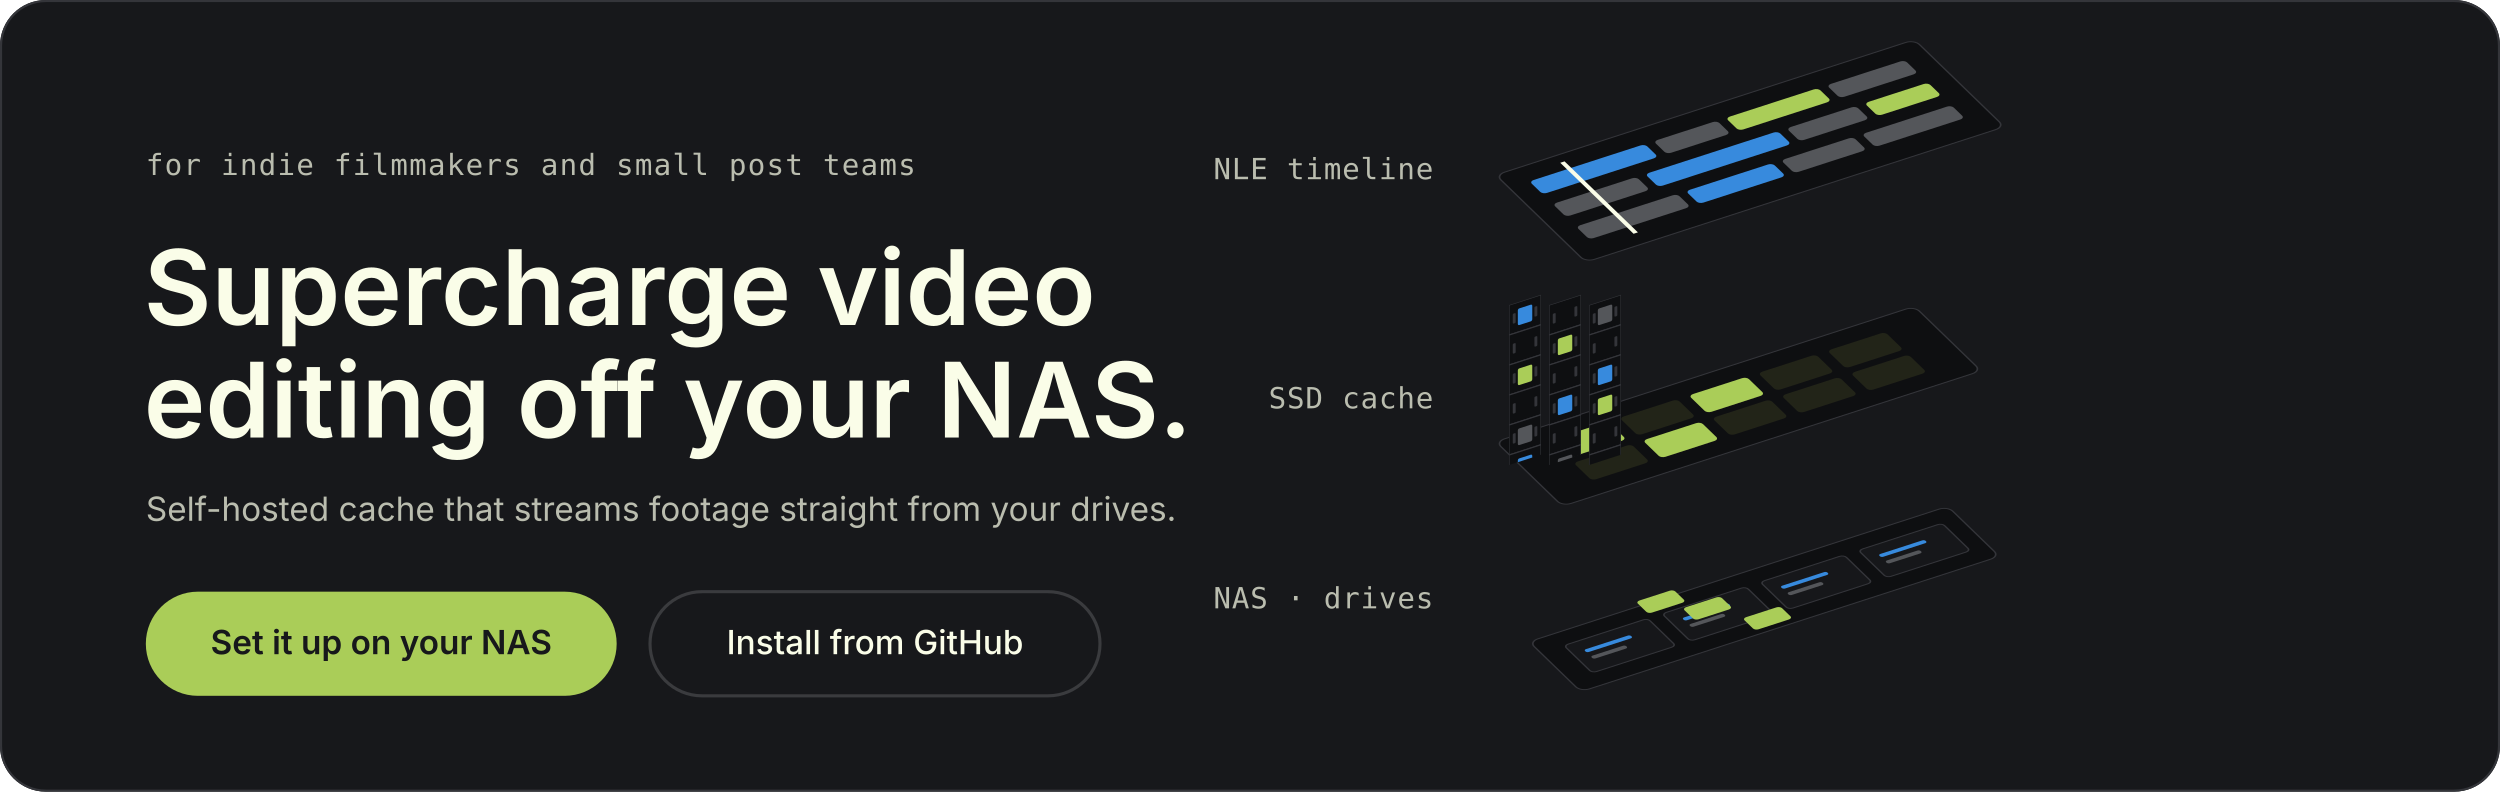
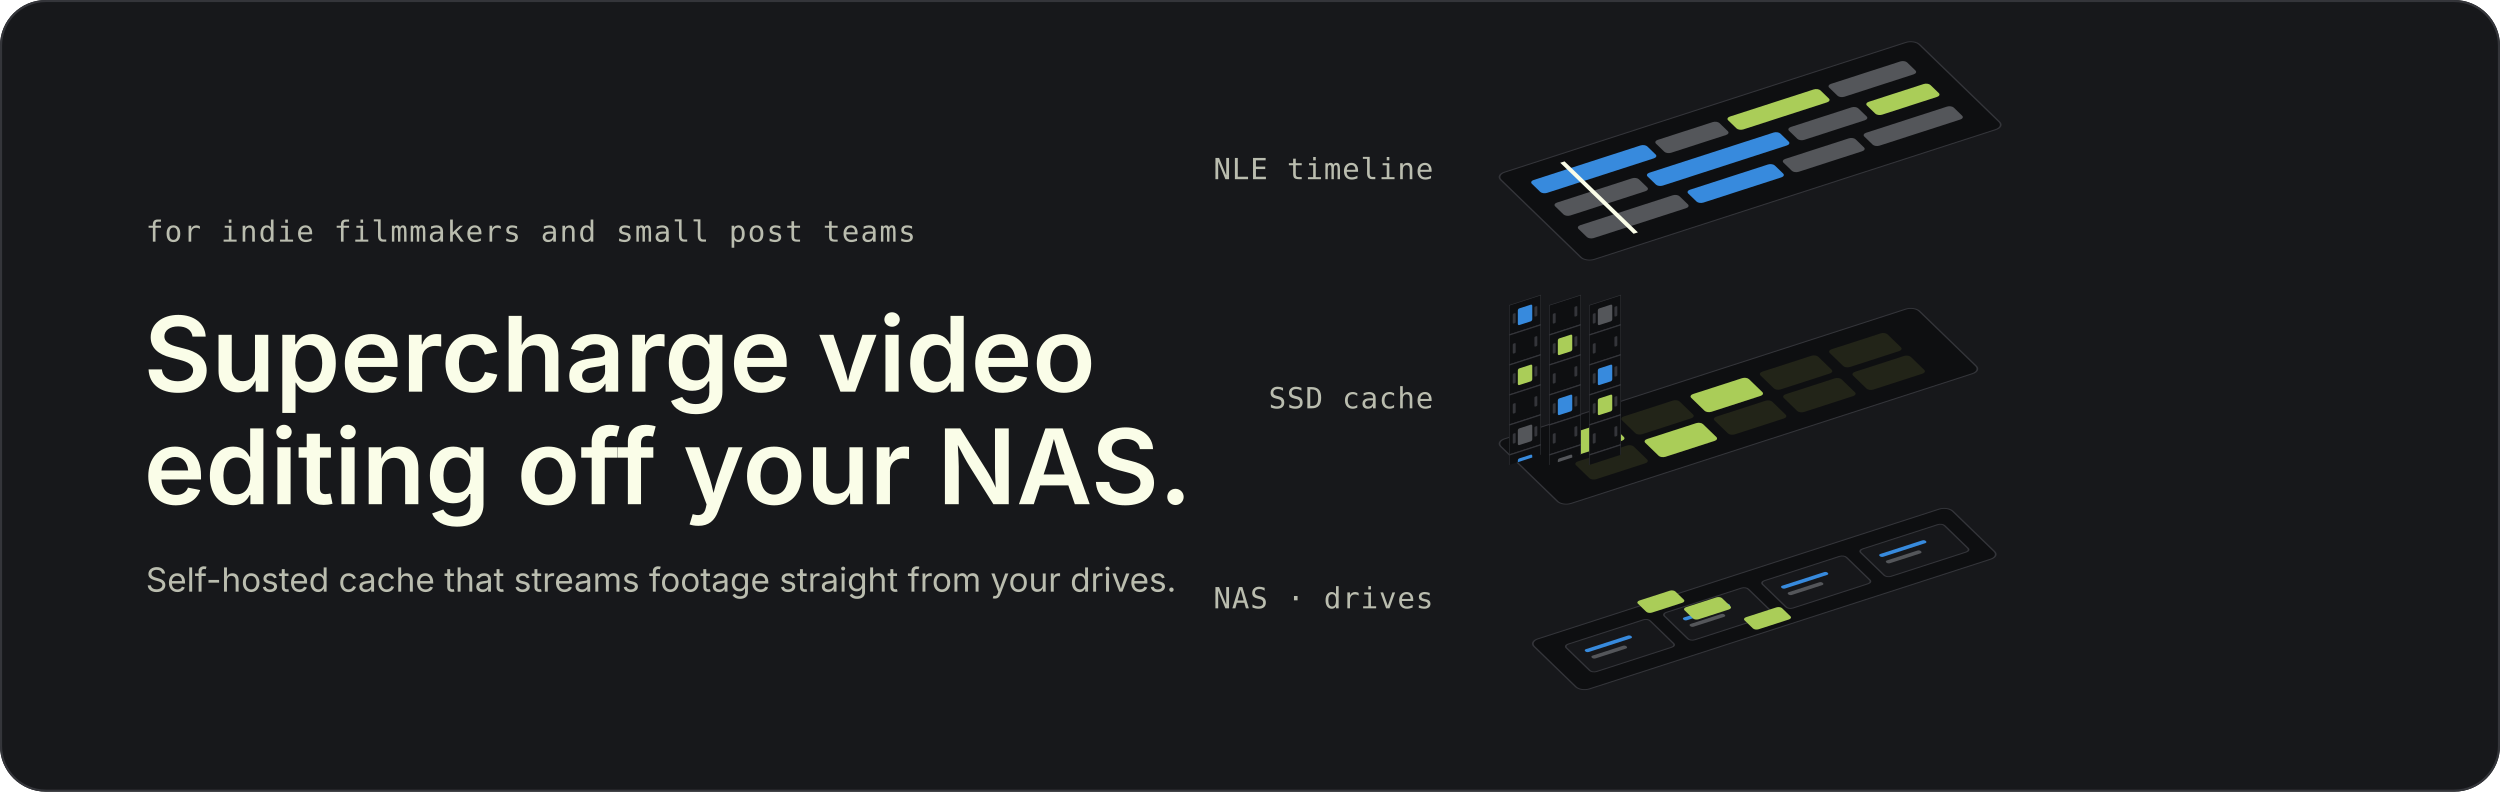
<svg xmlns="http://www.w3.org/2000/svg" viewBox="0 0 1200 380" width="1200" height="380" role="img" aria-label="JuiceMount hero: Supercharge video editing off your NAS. An isometric stack shows an NLE timeline, an SSD cache warming green, NAS drives, film strips threading footage up into the timeline, and blocks rising from the drives to the cache.">
  <style>
  .ph{animation:playhead 8s ease-in-out infinite;transform-box:fill-box}
  .cache-a{animation:cachePulse 8s ease-in-out infinite}
  .cache-b{animation:cachePulse 8s ease-in-out infinite;animation-delay:-2.6s}
  .cache-c{animation:cachePulse 8s ease-in-out infinite;animation-delay:-5.3s}
  .rise1{animation:rise 6s ease-in-out infinite}
  .rise2{animation:rise 6s ease-in-out infinite;animation-delay:-2s}
  .rise3{animation:rise 6s ease-in-out infinite;animation-delay:-4s}
  .clipA{animation:clipGlow 8s ease-in-out infinite}
  .clipB{animation:clipGlow 8s ease-in-out infinite;animation-delay:-4s}
  .thr1{animation:thread 7s linear infinite}
  .thr2{animation:thread 8.2s linear infinite}
  .thr3{animation:thread 6.3s linear infinite}
  @keyframes playhead{0%{transform:translate(0,0)}25%{transform:translate(96px,0)}50%{transform:translate(150px,0)}75%{transform:translate(54px,0)}100%{transform:translate(0,0)}}
  @keyframes cachePulse{0%,100%{opacity:.18}45%,55%{opacity:1}}
  @keyframes clipGlow{0%,100%{opacity:.55}50%{opacity:1}}
  @keyframes rise{0%{transform:translate(0,0);opacity:0}14%{opacity:1}86%{opacity:1}100%{transform:translate(0,-86px);opacity:0}}
  @keyframes thread{from{transform:translate(0,0)}to{transform:translate(0,-108px)}}
  @media (prefers-reduced-motion: reduce){*{animation:none !important}}
</style>
  <defs>
    <clipPath id="fsWin">
      <rect x="0" y="0" width="22" height="96" />
    </clipPath>
  </defs>
  <rect x="0" y="0" width="1200" height="380" rx="22" fill="#17181B" />
  <rect x="0.5" y="0.5" width="1199" height="379" rx="21.5" fill="none" stroke="#34353a" stroke-width="1" />
-   <text x="70" y="84" font-family="ui-monospace, 'SF Mono', Menlo, monospace" font-size="14" letter-spacing="0.6" fill="rgba(250,253,232,0.72)">for indie filmmakers and small post teams</text>
-   <text x="69" y="156" font-family="Inter, -apple-system, 'Segoe UI', Roboto, Helvetica, Arial, sans-serif" font-size="50" font-weight="600" fill="#FAFDE8">Supercharge video</text>
-   <text x="69" y="210" font-family="Inter, -apple-system, 'Segoe UI', Roboto, Helvetica, Arial, sans-serif" font-size="50" font-weight="600" fill="#FAFDE8">editing off your NAS.</text>
-   <text x="70" y="250" font-family="Inter, -apple-system, 'Segoe UI', Roboto, Helvetica, Arial, sans-serif" font-size="16" fill="rgba(250,253,232,0.72)">Self-hosted cache that streams footage straight from your drives.</text>
-   <g>
-     <rect x="70" y="284" width="226" height="50" rx="25" fill="#AACD58" />
-     <text x="183" y="314" text-anchor="middle" font-family="Inter, -apple-system, 'Segoe UI', Roboto, Helvetica, Arial, sans-serif" font-size="16" font-weight="600" fill="#17181B">Set it up on your NAS</text>
-   </g>
-   <g>
-     <rect x="312" y="284" width="216" height="50" rx="25" fill="none" stroke="#3a3b3e" stroke-width="1.5" />
-     <text x="420" y="314" text-anchor="middle" font-family="Inter, -apple-system, 'Segoe UI', Roboto, Helvetica, Arial, sans-serif" font-size="16" font-weight="500" fill="#FAFDE8">Install from GitHub</text>
-   </g>
+   <text x="70" y="116" font-family="ui-monospace, 'SF Mono', Menlo, monospace" font-size="14" letter-spacing="0.6" fill="rgba(250,253,232,0.72)">for indie filmmakers and small post teams</text>
+   <text x="69" y="188" font-family="Inter, -apple-system, 'Segoe UI', Roboto, Helvetica, Arial, sans-serif" font-size="50" font-weight="600" fill="#FAFDE8">Supercharge video</text>
+   <text x="69" y="242" font-family="Inter, -apple-system, 'Segoe UI', Roboto, Helvetica, Arial, sans-serif" font-size="50" font-weight="600" fill="#FAFDE8">editing off your NAS.</text>
+   <text x="70" y="284" font-family="Inter, -apple-system, 'Segoe UI', Roboto, Helvetica, Arial, sans-serif" font-size="16" fill="rgba(250,253,232,0.72)">Self-hosted cache that streams footage straight from your drives.</text>
  <g transform="translate(158,52) scale(0.80)">
    <g transform="translate(720,320) matrix(0.866 -0.28 0.5 0.484 0 0)">
      <rect x="0" y="0" width="290" height="62" rx="6" fill="#0e0f11" stroke="#34353a" stroke-width="1" />
      <rect x="16" y="14" width="58" height="34" rx="3" fill="#16171a" stroke="#34353a" stroke-width="1" />
      <rect x="24" y="24" width="32" height="3.5" rx="1.5" fill="#378ADD" />
      <rect x="24" y="32" width="24" height="3.5" rx="1.5" fill="#54565a" />
      <rect x="84" y="14" width="58" height="34" rx="3" fill="#16171a" stroke="#34353a" stroke-width="1" />
      <rect x="92" y="24" width="32" height="3.5" rx="1.5" fill="#378ADD" />
      <rect x="92" y="32" width="24" height="3.5" rx="1.5" fill="#54565a" />
      <rect x="152" y="14" width="58" height="34" rx="3" fill="#16171a" stroke="#34353a" stroke-width="1" />
      <rect x="160" y="24" width="32" height="3.5" rx="1.5" fill="#378ADD" />
      <rect x="160" y="32" width="24" height="3.5" rx="1.5" fill="#54565a" />
      <rect x="220" y="14" width="58" height="34" rx="3" fill="#16171a" stroke="#34353a" stroke-width="1" />
      <rect x="228" y="24" width="32" height="3.5" rx="1.5" fill="#378ADD" />
      <rect x="228" y="32" width="24" height="3.5" rx="1.5" fill="#54565a" />
    </g>
    <g class="rise1">
      <g transform="translate(812,300) matrix(0.866 -0.28 0.5 0.484 0 0)">
        <rect x="0" y="0" width="26" height="15" rx="2.5" fill="#AACD58" />
      </g>
    </g>
    <g class="rise2">
      <g transform="translate(848,306) matrix(0.866 -0.28 0.5 0.484 0 0)">
        <rect x="0" y="0" width="26" height="15" rx="2.5" fill="#AACD58" />
      </g>
    </g>
    <g class="rise3">
      <g transform="translate(784,296) matrix(0.866 -0.28 0.5 0.484 0 0)">
        <rect x="0" y="0" width="26" height="15" rx="2.5" fill="#AACD58" />
      </g>
    </g>
    <g transform="translate(700,200) matrix(0.866 -0.28 0.5 0.484 0 0)">
      <rect x="0" y="0" width="290" height="80" rx="6" fill="#0e0f11" stroke="#34353a" stroke-width="1" />
      <rect x="29" y="15" width="40" height="22" rx="3" fill="#222418" />
      <rect class="cache-a" x="29" y="15" width="40" height="22" rx="3" fill="#AACD58" />
      <rect x="77" y="15" width="40" height="22" rx="3" fill="#222418" />
      <rect x="125" y="15" width="40" height="22" rx="3" fill="#222418" />
      <rect class="cache-b" x="125" y="15" width="40" height="22" rx="3" fill="#AACD58" />
      <rect x="173" y="15" width="40" height="22" rx="3" fill="#222418" />
      <rect x="221" y="15" width="40" height="22" rx="3" fill="#222418" />
      <rect x="29" y="43" width="40" height="22" rx="3" fill="#222418" />
      <rect x="77" y="43" width="40" height="22" rx="3" fill="#222418" />
      <rect class="cache-c" x="77" y="43" width="40" height="22" rx="3" fill="#AACD58" />
      <rect x="125" y="43" width="40" height="22" rx="3" fill="#222418" />
      <rect x="173" y="43" width="40" height="22" rx="3" fill="#222418" />
      <rect x="221" y="43" width="40" height="22" rx="3" fill="#222418" />
    </g>
    <g transform="translate(708,118) matrix(0.866 -0.28 0 1 0 0)">
      <g clip-path="url(#fsWin)">
        <g class="thr1">
          <rect x="0" y="0" width="22" height="18" fill="#0e0f11" stroke="#34353a" stroke-width="0.75" />
          <rect x="2.5" y="6" width="2" height="6" rx="0.5" fill="#34353a" />
          <rect x="17.5" y="6" width="2" height="6" rx="0.5" fill="#34353a" />
          <rect x="6" y="4" width="10" height="10" rx="1" fill="#378ADD" />
          <rect x="0" y="18" width="22" height="18" fill="#0e0f11" stroke="#34353a" stroke-width="0.75" />
          <rect x="2.5" y="24" width="2" height="6" rx="0.5" fill="#34353a" />
          <rect x="17.5" y="24" width="2" height="6" rx="0.5" fill="#34353a" />
          <rect x="0" y="36" width="22" height="18" fill="#0e0f11" stroke="#34353a" stroke-width="0.75" />
          <rect x="2.5" y="42" width="2" height="6" rx="0.5" fill="#34353a" />
          <rect x="17.5" y="42" width="2" height="6" rx="0.5" fill="#34353a" />
          <rect x="6" y="40" width="10" height="10" rx="1" fill="#AACD58" />
          <rect x="0" y="54" width="22" height="18" fill="#0e0f11" stroke="#34353a" stroke-width="0.75" />
          <rect x="2.5" y="60" width="2" height="6" rx="0.5" fill="#34353a" />
          <rect x="17.5" y="60" width="2" height="6" rx="0.5" fill="#34353a" />
          <rect x="0" y="72" width="22" height="18" fill="#0e0f11" stroke="#34353a" stroke-width="0.75" />
          <rect x="2.5" y="78" width="2" height="6" rx="0.5" fill="#34353a" />
          <rect x="17.5" y="78" width="2" height="6" rx="0.5" fill="#34353a" />
          <rect x="6" y="76" width="10" height="10" rx="1" fill="#54565a" />
          <rect x="0" y="90" width="22" height="18" fill="#0e0f11" stroke="#34353a" stroke-width="0.75" />
          <rect x="2.5" y="96" width="2" height="6" rx="0.5" fill="#34353a" />
          <rect x="17.5" y="96" width="2" height="6" rx="0.5" fill="#34353a" />
          <rect x="6" y="94" width="10" height="10" rx="1" fill="#378ADD" />
          <rect x="0" y="108" width="22" height="18" fill="#0e0f11" stroke="#34353a" stroke-width="0.75" />
          <rect x="2.5" y="114" width="2" height="6" rx="0.5" fill="#34353a" />
          <rect x="17.5" y="114" width="2" height="6" rx="0.5" fill="#34353a" />
          <rect x="6" y="112" width="10" height="10" rx="1" fill="#378ADD" />
          <rect x="0" y="126" width="22" height="18" fill="#0e0f11" stroke="#34353a" stroke-width="0.75" />
          <rect x="2.5" y="132" width="2" height="6" rx="0.5" fill="#34353a" />
          <rect x="17.5" y="132" width="2" height="6" rx="0.5" fill="#34353a" />
          <rect x="0" y="144" width="22" height="18" fill="#0e0f11" stroke="#34353a" stroke-width="0.75" />
          <rect x="2.5" y="150" width="2" height="6" rx="0.5" fill="#34353a" />
          <rect x="17.5" y="150" width="2" height="6" rx="0.5" fill="#34353a" />
          <rect x="6" y="148" width="10" height="10" rx="1" fill="#AACD58" />
          <rect x="0" y="162" width="22" height="18" fill="#0e0f11" stroke="#34353a" stroke-width="0.75" />
          <rect x="2.5" y="168" width="2" height="6" rx="0.5" fill="#34353a" />
          <rect x="17.5" y="168" width="2" height="6" rx="0.5" fill="#34353a" />
          <rect x="0" y="180" width="22" height="18" fill="#0e0f11" stroke="#34353a" stroke-width="0.75" />
          <rect x="2.5" y="186" width="2" height="6" rx="0.5" fill="#34353a" />
          <rect x="17.5" y="186" width="2" height="6" rx="0.5" fill="#34353a" />
          <rect x="6" y="184" width="10" height="10" rx="1" fill="#54565a" />
          <rect x="0" y="198" width="22" height="18" fill="#0e0f11" stroke="#34353a" stroke-width="0.75" />
          <rect x="2.5" y="204" width="2" height="6" rx="0.5" fill="#34353a" />
          <rect x="17.5" y="204" width="2" height="6" rx="0.5" fill="#34353a" />
          <rect x="6" y="202" width="10" height="10" rx="1" fill="#378ADD" />
        </g>
      </g>
    </g>
    <g transform="translate(732,118) matrix(0.866 -0.28 0 1 0 0)">
      <g clip-path="url(#fsWin)">
        <g class="thr2">
          <rect x="0" y="0" width="22" height="18" fill="#0e0f11" stroke="#34353a" stroke-width="0.75" />
          <rect x="2.5" y="6" width="2" height="6" rx="0.5" fill="#34353a" />
          <rect x="17.5" y="6" width="2" height="6" rx="0.5" fill="#34353a" />
          <rect x="0" y="18" width="22" height="18" fill="#0e0f11" stroke="#34353a" stroke-width="0.75" />
          <rect x="2.5" y="24" width="2" height="6" rx="0.5" fill="#34353a" />
          <rect x="17.5" y="24" width="2" height="6" rx="0.5" fill="#34353a" />
          <rect x="6" y="22" width="10" height="10" rx="1" fill="#AACD58" />
          <rect x="0" y="36" width="22" height="18" fill="#0e0f11" stroke="#34353a" stroke-width="0.75" />
          <rect x="2.5" y="42" width="2" height="6" rx="0.5" fill="#34353a" />
          <rect x="17.5" y="42" width="2" height="6" rx="0.5" fill="#34353a" />
          <rect x="0" y="54" width="22" height="18" fill="#0e0f11" stroke="#34353a" stroke-width="0.75" />
          <rect x="2.5" y="60" width="2" height="6" rx="0.5" fill="#34353a" />
          <rect x="17.5" y="60" width="2" height="6" rx="0.5" fill="#34353a" />
          <rect x="6" y="58" width="10" height="10" rx="1" fill="#378ADD" />
          <rect x="0" y="72" width="22" height="18" fill="#0e0f11" stroke="#34353a" stroke-width="0.75" />
          <rect x="2.5" y="78" width="2" height="6" rx="0.5" fill="#34353a" />
          <rect x="17.5" y="78" width="2" height="6" rx="0.5" fill="#34353a" />
          <rect x="0" y="90" width="22" height="18" fill="#0e0f11" stroke="#34353a" stroke-width="0.75" />
          <rect x="2.5" y="96" width="2" height="6" rx="0.5" fill="#34353a" />
          <rect x="17.5" y="96" width="2" height="6" rx="0.5" fill="#34353a" />
          <rect x="6" y="94" width="10" height="10" rx="1" fill="#54565a" />
          <rect x="0" y="108" width="22" height="18" fill="#0e0f11" stroke="#34353a" stroke-width="0.75" />
          <rect x="2.5" y="114" width="2" height="6" rx="0.5" fill="#34353a" />
          <rect x="17.5" y="114" width="2" height="6" rx="0.5" fill="#34353a" />
          <rect x="0" y="126" width="22" height="18" fill="#0e0f11" stroke="#34353a" stroke-width="0.75" />
          <rect x="2.5" y="132" width="2" height="6" rx="0.5" fill="#34353a" />
          <rect x="17.5" y="132" width="2" height="6" rx="0.5" fill="#34353a" />
          <rect x="6" y="130" width="10" height="10" rx="1" fill="#AACD58" />
          <rect x="0" y="144" width="22" height="18" fill="#0e0f11" stroke="#34353a" stroke-width="0.75" />
          <rect x="2.5" y="150" width="2" height="6" rx="0.5" fill="#34353a" />
          <rect x="17.5" y="150" width="2" height="6" rx="0.5" fill="#34353a" />
          <rect x="0" y="162" width="22" height="18" fill="#0e0f11" stroke="#34353a" stroke-width="0.75" />
          <rect x="2.5" y="168" width="2" height="6" rx="0.5" fill="#34353a" />
          <rect x="17.5" y="168" width="2" height="6" rx="0.5" fill="#34353a" />
          <rect x="6" y="166" width="10" height="10" rx="1" fill="#378ADD" />
          <rect x="0" y="180" width="22" height="18" fill="#0e0f11" stroke="#34353a" stroke-width="0.75" />
          <rect x="2.5" y="186" width="2" height="6" rx="0.5" fill="#34353a" />
          <rect x="17.5" y="186" width="2" height="6" rx="0.5" fill="#34353a" />
          <rect x="0" y="198" width="22" height="18" fill="#0e0f11" stroke="#34353a" stroke-width="0.75" />
          <rect x="2.5" y="204" width="2" height="6" rx="0.5" fill="#34353a" />
          <rect x="17.5" y="204" width="2" height="6" rx="0.5" fill="#34353a" />
          <rect x="6" y="202" width="10" height="10" rx="1" fill="#54565a" />
        </g>
      </g>
    </g>
    <g transform="translate(756,118) matrix(0.866 -0.28 0 1 0 0)">
      <g clip-path="url(#fsWin)">
        <g class="thr3">
          <rect x="0" y="0" width="22" height="18" fill="#0e0f11" stroke="#34353a" stroke-width="0.75" />
          <rect x="2.5" y="6" width="2" height="6" rx="0.5" fill="#34353a" />
          <rect x="17.5" y="6" width="2" height="6" rx="0.5" fill="#34353a" />
          <rect x="6" y="4" width="10" height="10" rx="1" fill="#54565a" />
          <rect x="0" y="18" width="22" height="18" fill="#0e0f11" stroke="#34353a" stroke-width="0.75" />
          <rect x="2.5" y="24" width="2" height="6" rx="0.5" fill="#34353a" />
          <rect x="17.5" y="24" width="2" height="6" rx="0.5" fill="#34353a" />
          <rect x="0" y="36" width="22" height="18" fill="#0e0f11" stroke="#34353a" stroke-width="0.75" />
          <rect x="2.5" y="42" width="2" height="6" rx="0.5" fill="#34353a" />
          <rect x="17.5" y="42" width="2" height="6" rx="0.5" fill="#34353a" />
          <rect x="6" y="40" width="10" height="10" rx="1" fill="#378ADD" />
          <rect x="0" y="54" width="22" height="18" fill="#0e0f11" stroke="#34353a" stroke-width="0.75" />
          <rect x="2.5" y="60" width="2" height="6" rx="0.5" fill="#34353a" />
          <rect x="17.5" y="60" width="2" height="6" rx="0.5" fill="#34353a" />
          <rect x="6" y="58" width="10" height="10" rx="1" fill="#AACD58" />
          <rect x="0" y="72" width="22" height="18" fill="#0e0f11" stroke="#34353a" stroke-width="0.75" />
          <rect x="2.5" y="78" width="2" height="6" rx="0.5" fill="#34353a" />
          <rect x="17.5" y="78" width="2" height="6" rx="0.5" fill="#34353a" />
          <rect x="0" y="90" width="22" height="18" fill="#0e0f11" stroke="#34353a" stroke-width="0.75" />
          <rect x="2.5" y="96" width="2" height="6" rx="0.5" fill="#34353a" />
          <rect x="17.5" y="96" width="2" height="6" rx="0.5" fill="#34353a" />
          <rect x="0" y="108" width="22" height="18" fill="#0e0f11" stroke="#34353a" stroke-width="0.75" />
          <rect x="2.5" y="114" width="2" height="6" rx="0.5" fill="#34353a" />
          <rect x="17.5" y="114" width="2" height="6" rx="0.5" fill="#34353a" />
          <rect x="6" y="112" width="10" height="10" rx="1" fill="#54565a" />
          <rect x="0" y="126" width="22" height="18" fill="#0e0f11" stroke="#34353a" stroke-width="0.75" />
          <rect x="2.5" y="132" width="2" height="6" rx="0.5" fill="#34353a" />
          <rect x="17.5" y="132" width="2" height="6" rx="0.5" fill="#34353a" />
          <rect x="0" y="144" width="22" height="18" fill="#0e0f11" stroke="#34353a" stroke-width="0.75" />
          <rect x="2.5" y="150" width="2" height="6" rx="0.5" fill="#34353a" />
          <rect x="17.5" y="150" width="2" height="6" rx="0.5" fill="#34353a" />
          <rect x="6" y="148" width="10" height="10" rx="1" fill="#378ADD" />
          <rect x="0" y="162" width="22" height="18" fill="#0e0f11" stroke="#34353a" stroke-width="0.75" />
          <rect x="2.5" y="168" width="2" height="6" rx="0.5" fill="#34353a" />
          <rect x="17.5" y="168" width="2" height="6" rx="0.5" fill="#34353a" />
          <rect x="6" y="166" width="10" height="10" rx="1" fill="#AACD58" />
          <rect x="0" y="180" width="22" height="18" fill="#0e0f11" stroke="#34353a" stroke-width="0.75" />
          <rect x="2.5" y="186" width="2" height="6" rx="0.5" fill="#34353a" />
          <rect x="17.5" y="186" width="2" height="6" rx="0.5" fill="#34353a" />
          <rect x="0" y="198" width="22" height="18" fill="#0e0f11" stroke="#34353a" stroke-width="0.75" />
          <rect x="2.5" y="204" width="2" height="6" rx="0.5" fill="#34353a" />
          <rect x="17.5" y="204" width="2" height="6" rx="0.5" fill="#34353a" />
        </g>
      </g>
    </g>
    <g transform="translate(700,40) matrix(0.866 -0.28 0.5 0.484 0 0)">
      <rect x="0" y="0" width="290" height="108" rx="6" fill="#0e0f11" stroke="#34353a" stroke-width="1" />
      <rect class="clipA" x="14" y="16" width="80" height="16" rx="3" fill="#378ADD" />
      <rect x="100" y="16" width="44" height="16" rx="3" fill="#54565a" />
      <rect class="clipB" x="150" y="16" width="64" height="16" rx="3" fill="#AACD58" />
      <rect x="220" y="16" width="54" height="16" rx="3" fill="#54565a" />
      <rect x="14" y="44" width="58" height="16" rx="3" fill="#54565a" />
      <rect class="clipB" x="78" y="44" width="92" height="16" rx="3" fill="#378ADD" />
      <rect x="176" y="44" width="48" height="16" rx="3" fill="#54565a" />
      <rect class="clipA" x="230" y="44" width="44" height="16" rx="3" fill="#AACD58" />
      <rect x="14" y="72" width="70" height="16" rx="3" fill="#54565a" />
      <rect x="90" y="72" width="60" height="16" rx="3" fill="#378ADD" />
      <rect x="156" y="72" width="50" height="16" rx="3" fill="#54565a" />
      <rect x="212" y="72" width="62" height="16" rx="3" fill="#54565a" />
      <g class="ph">
        <rect x="40" y="8" width="3" height="88" fill="#FAFDE8" />
      </g>
    </g>
  </g>
  <text x="688" y="86" text-anchor="end" font-family="ui-monospace, 'SF Mono', Menlo, monospace" font-size="14" letter-spacing="0.4" fill="rgba(250,253,232,0.72)">NLE timeline</text>
  <text x="688" y="196" text-anchor="end" font-family="ui-monospace, 'SF Mono', Menlo, monospace" font-size="14" letter-spacing="0.4" fill="rgba(250,253,232,0.72)">SSD cache</text>
  <text x="688" y="292" text-anchor="end" font-family="ui-monospace, 'SF Mono', Menlo, monospace" font-size="14" letter-spacing="0.4" fill="rgba(250,253,232,0.72)">NAS · drives</text>
</svg>
